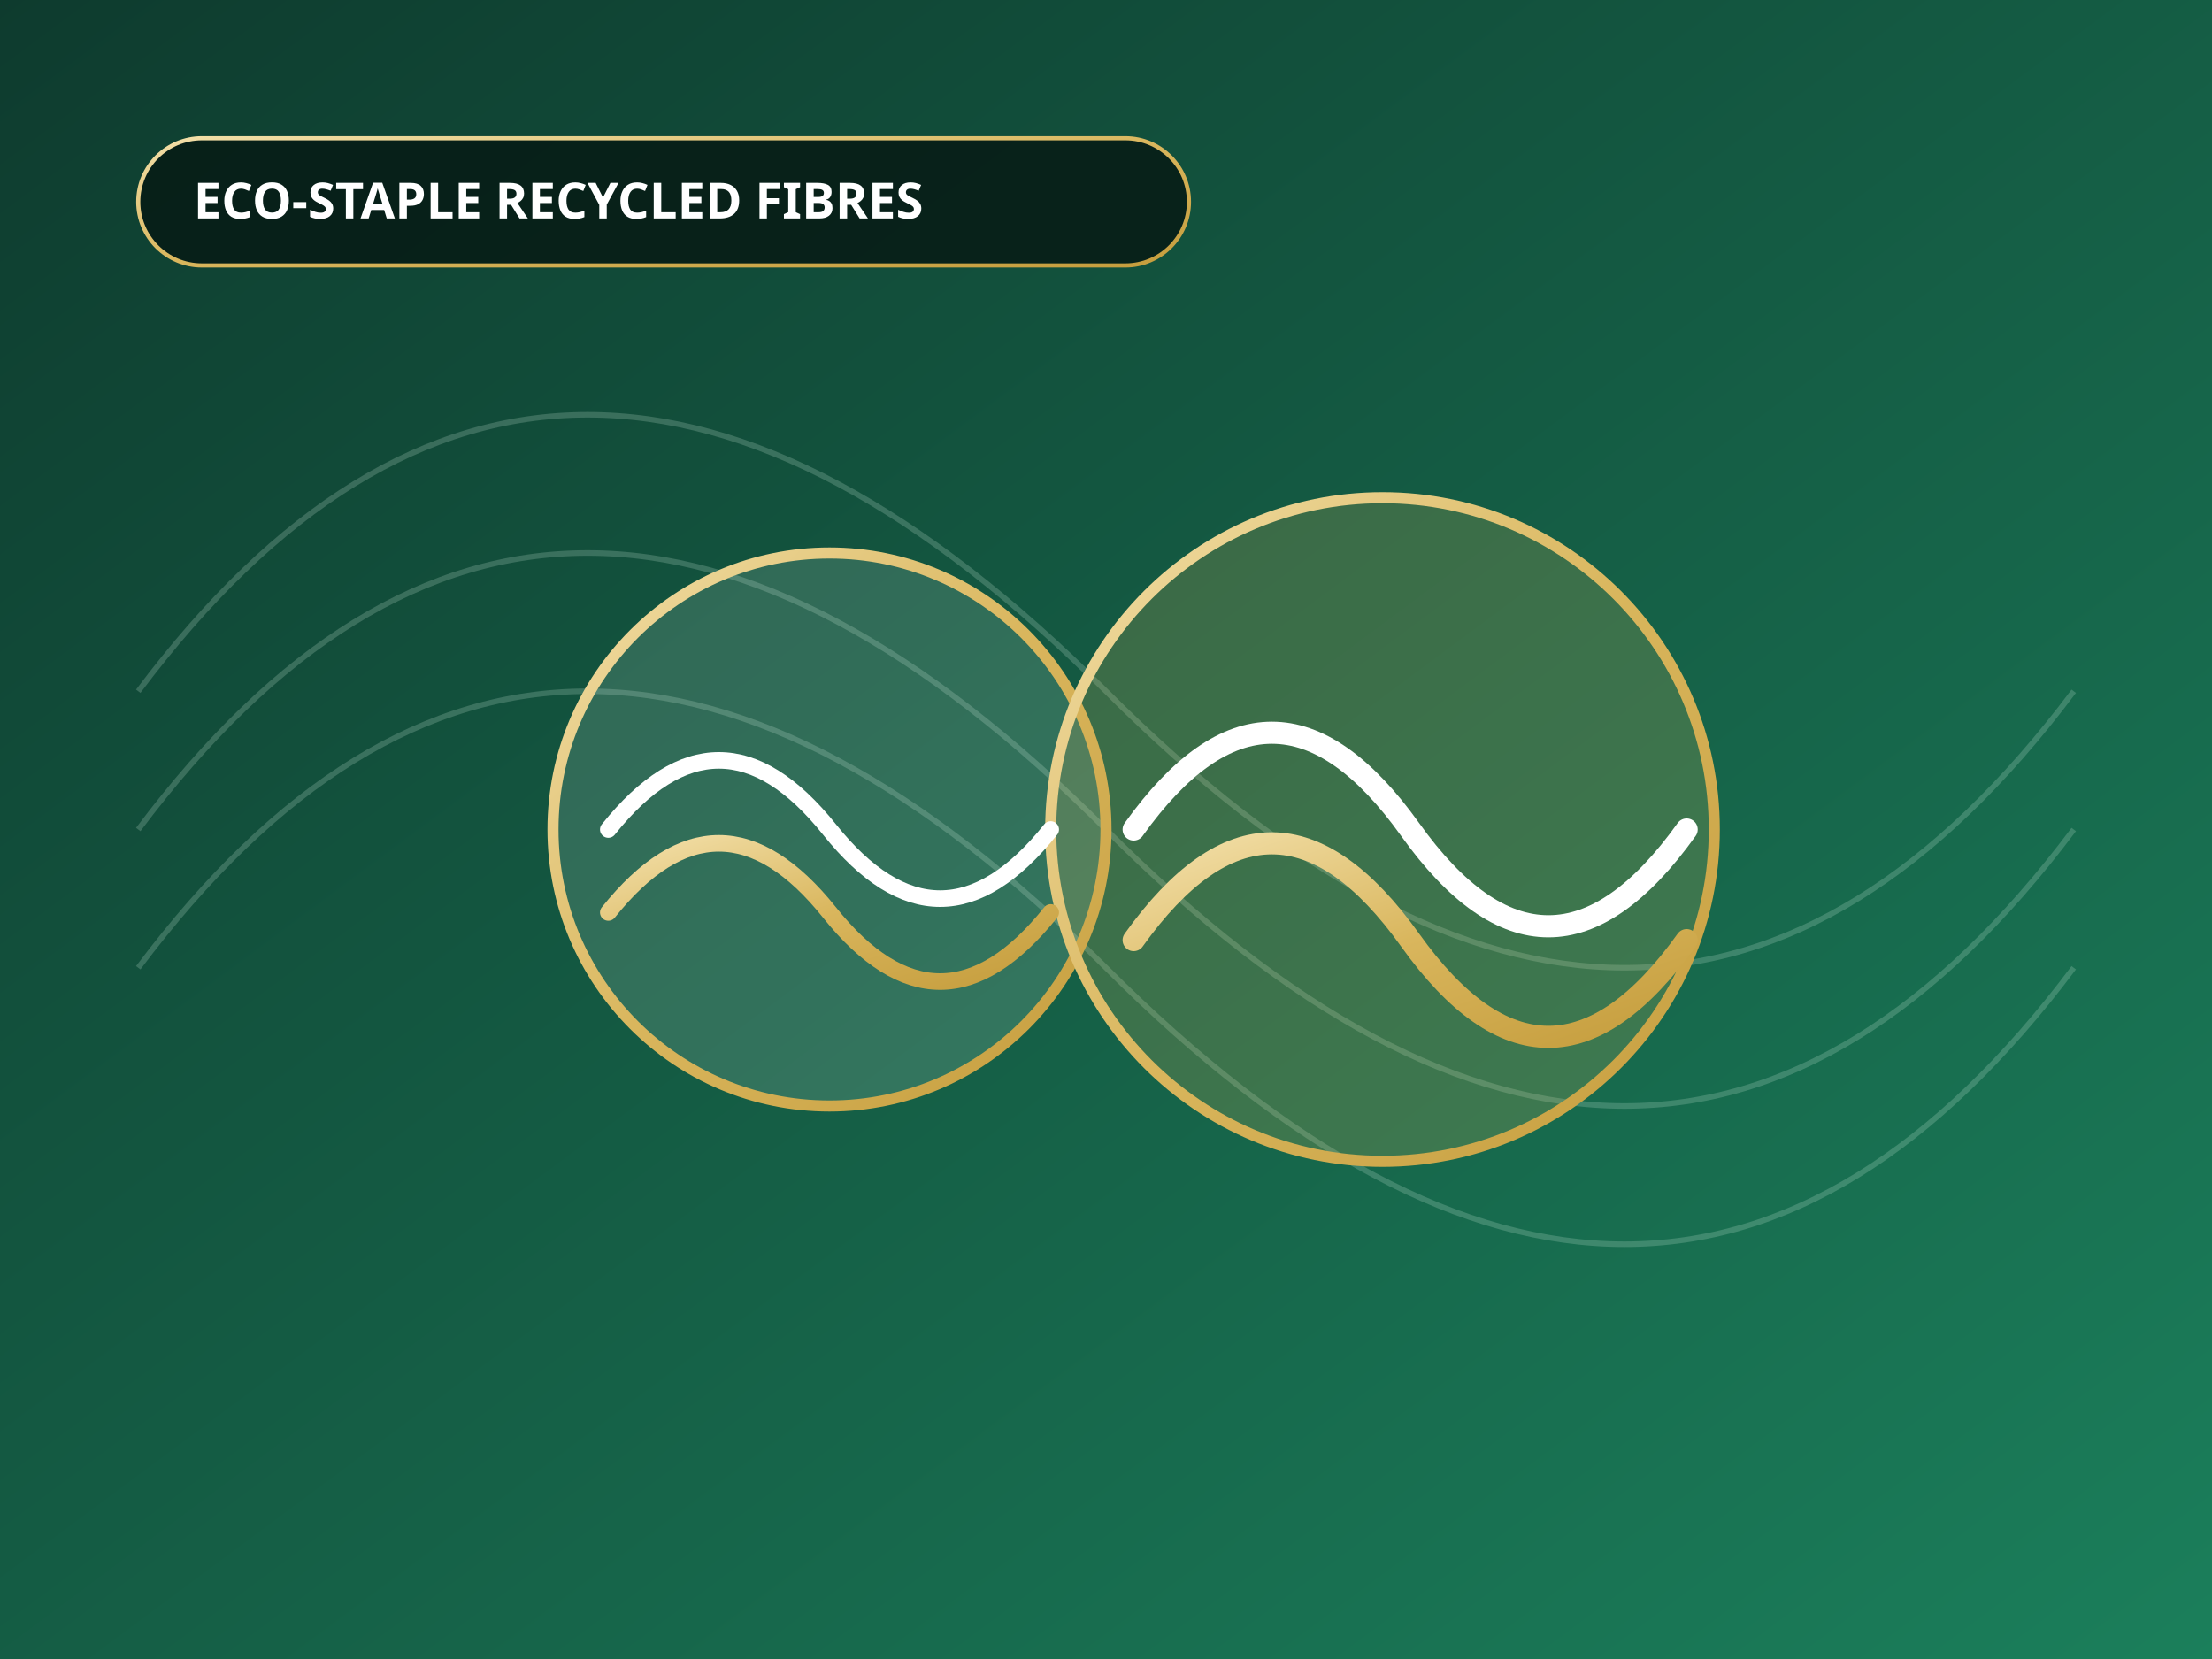
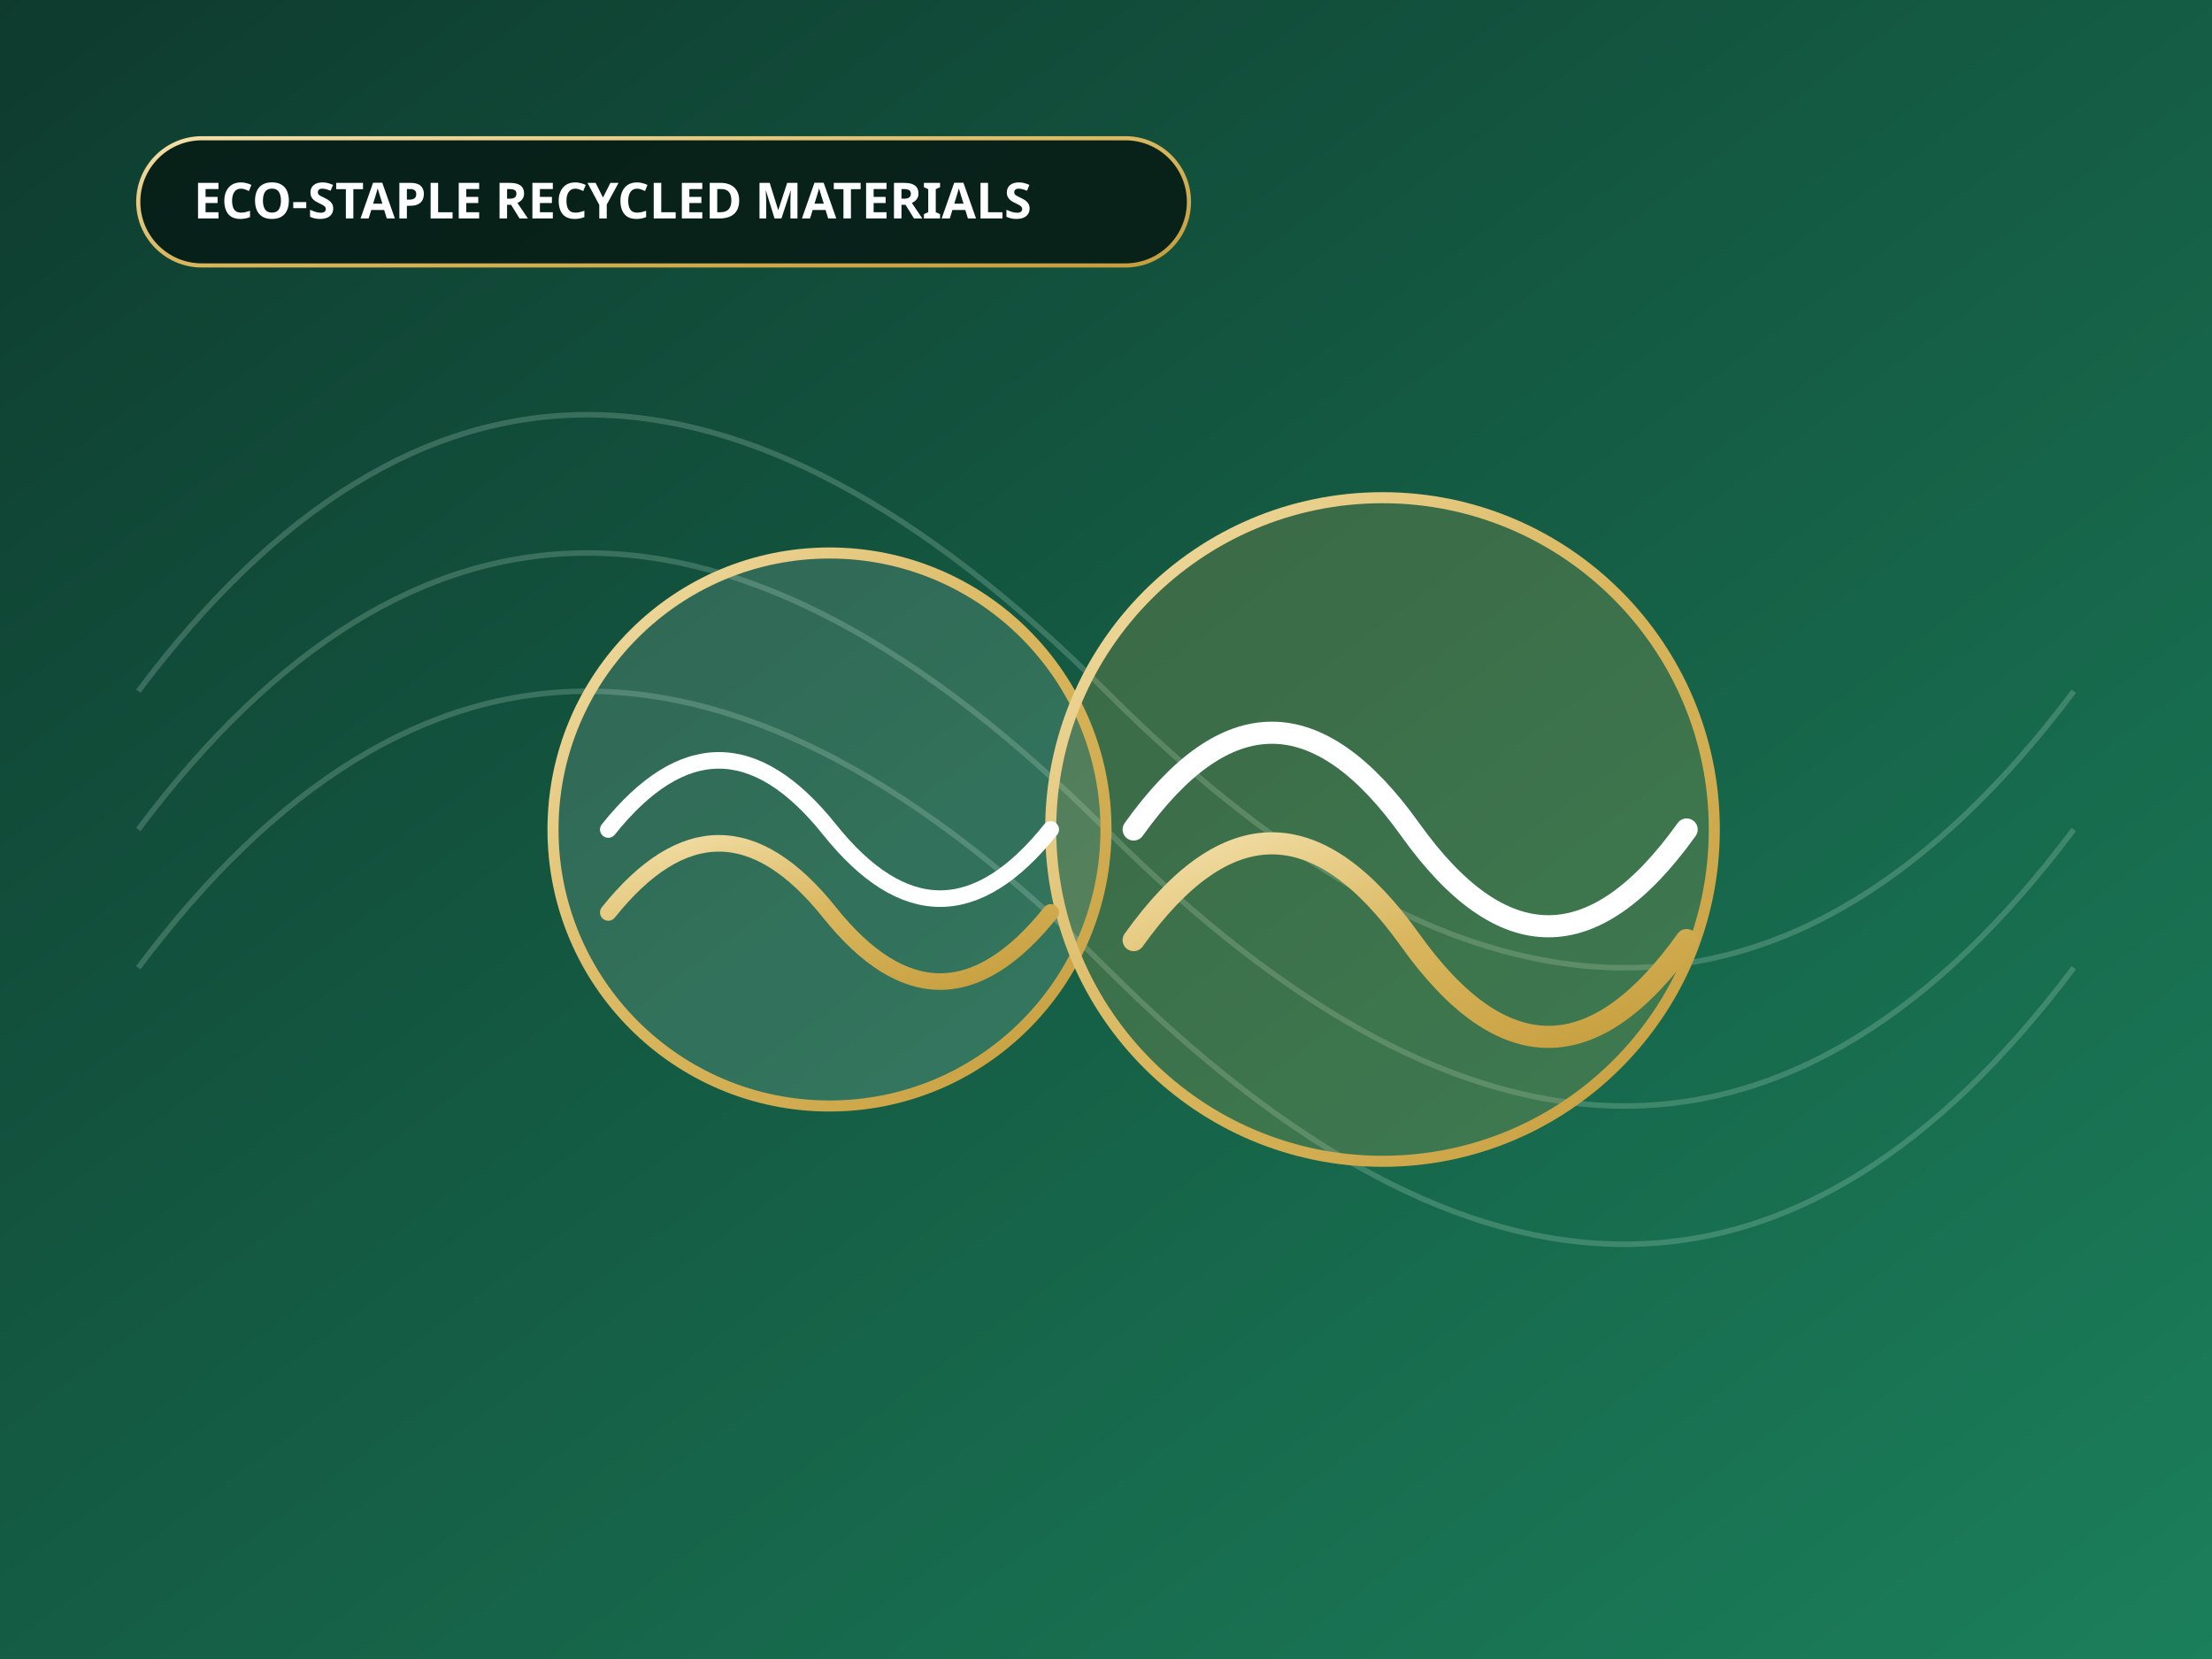
<svg xmlns="http://www.w3.org/2000/svg" viewBox="0 0 800 600" width="100%" height="100%">
  <defs>
    <linearGradient id="bgGrad" x1="0%" y1="0%" x2="100%" y2="100%">
      <stop offset="0%" stop-color="#0E3B2E" />
      <stop offset="100%" stop-color="#1B7F5B" />
    </linearGradient>
    <linearGradient id="goldGrad" x1="0%" y1="0%" x2="100%" y2="100%">
      <stop offset="0%" stop-color="#F3E0AA" />
      <stop offset="50%" stop-color="#D9B65D" />
      <stop offset="100%" stop-color="#C59D3D" />
    </linearGradient>
  </defs>
  <rect width="800" height="600" fill="url(#bgGrad)" />
  <g opacity="0.2" fill="none" stroke="#DDF5E5" stroke-width="2">
    <path d="M50 300 Q200 100 400 300 T750 300" />
    <path d="M50 350 Q200 150 400 350 T750 350" />
    <path d="M50 250 Q200 50 400 250 T750 250" />
  </g>
  <g transform="translate(100, 150)">
    <circle cx="200" cy="150" r="100" fill="rgba(221, 245, 229, 0.15)" stroke="url(#goldGrad)" stroke-width="4" />
    <circle cx="400" cy="150" r="120" fill="rgba(217, 182, 93, 0.2)" stroke="url(#goldGrad)" stroke-width="4" />
    <path d="M120 150 Q160 100 200 150 T280 150" fill="none" stroke="#FFFFFF" stroke-width="6" stroke-linecap="round" />
    <path d="M120 180 Q160 130 200 180 T280 180" fill="none" stroke="url(#goldGrad)" stroke-width="6" stroke-linecap="round" />
    <path d="M310 150 Q360 80 410 150 T510 150" fill="none" stroke="#FFFFFF" stroke-width="8" stroke-linecap="round" />
    <path d="M310 190 Q360 120 410 190 T510 190" fill="none" stroke="url(#goldGrad)" stroke-width="8" stroke-linecap="round" />
  </g>
  <rect x="50" y="50" width="380" height="46" rx="23" fill="rgba(6, 26, 20, 0.85)" stroke="url(#goldGrad)" stroke-width="1.5" />
-   <text x="70" y="79" font-family="sans-serif" font-weight="bold" font-size="18" fill="#FFFFFF">ECO-STAPLE RECYCLED FIBRES</text>
+   <text x="70" y="79" font-family="sans-serif" font-weight="bold" font-size="18" fill="#FFFFFF">ECO-STAPLE RECYCLED MATERIALS</text>
</svg>
